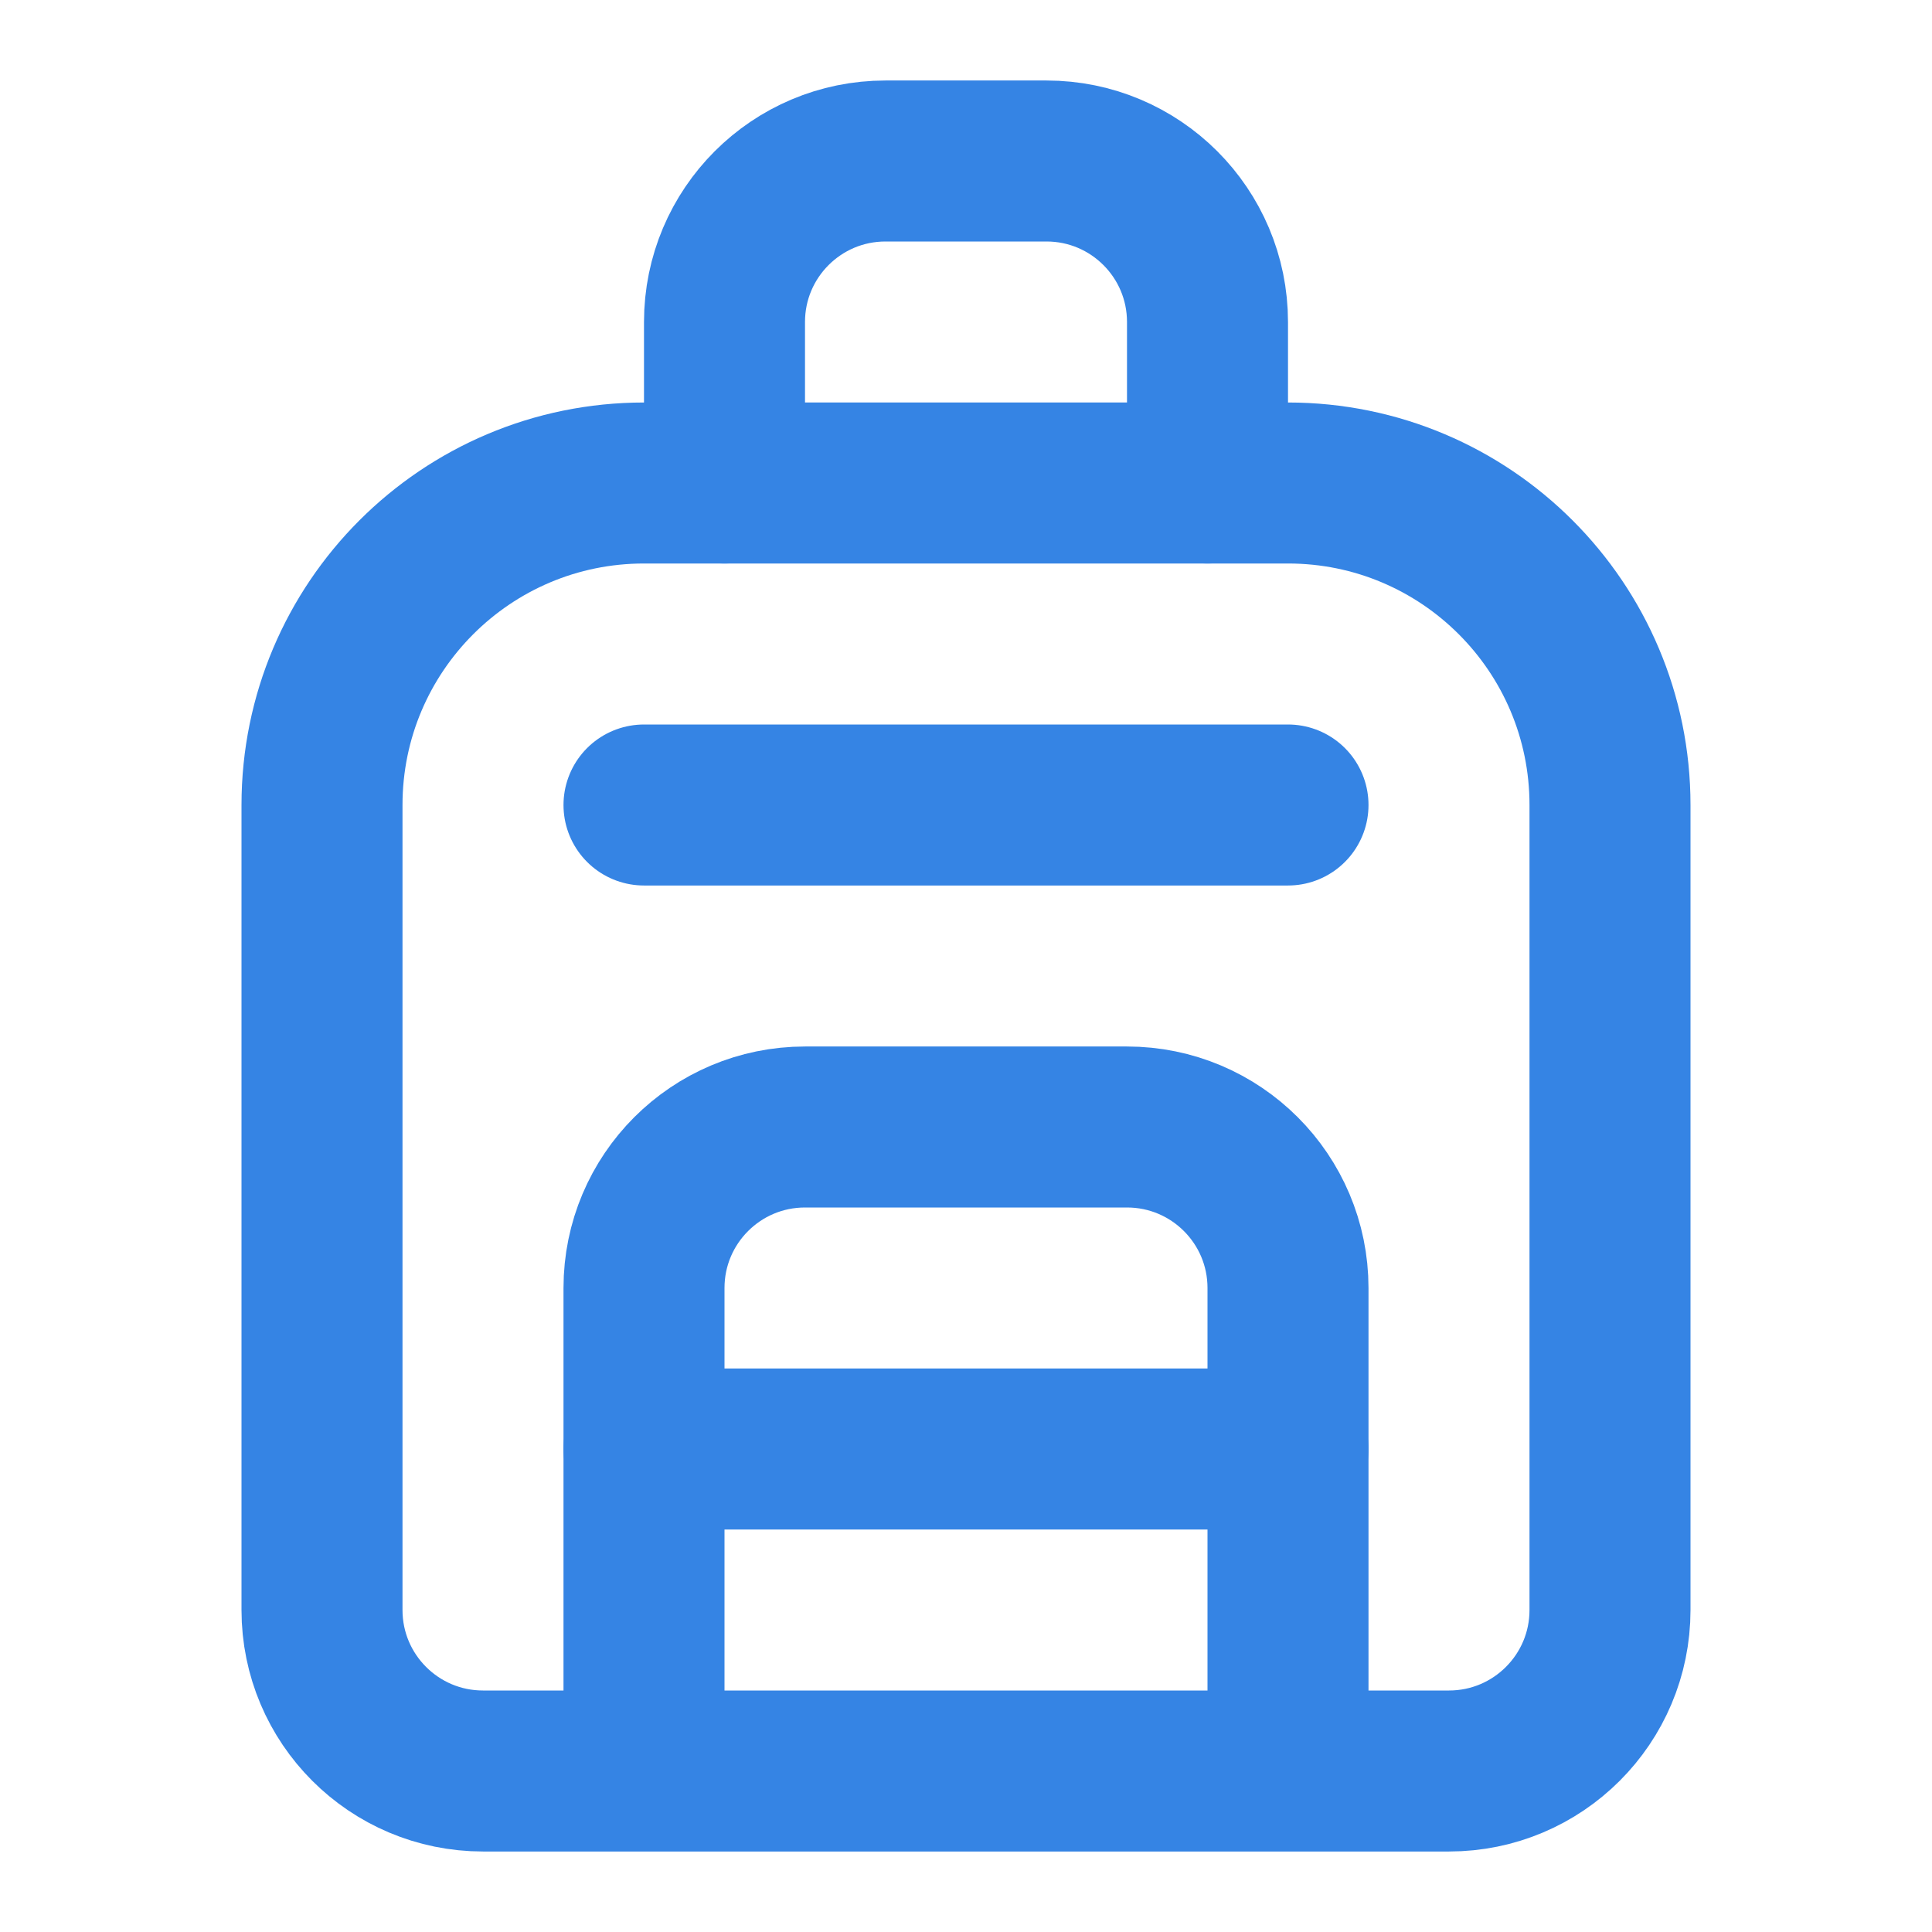
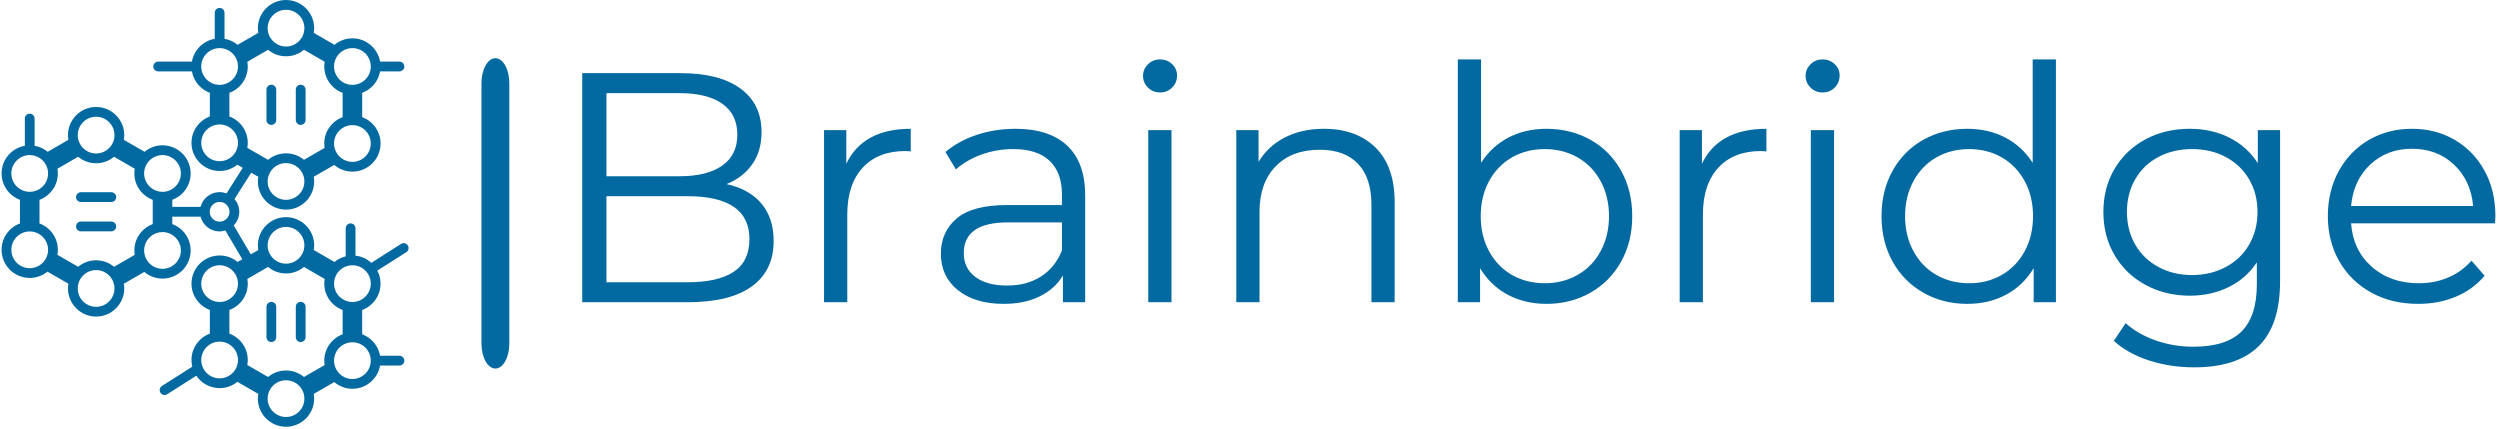
- <svg xmlns="http://www.w3.org/2000/svg" width="24" height="24" viewBox="0 0 24 24" fill="none" stroke="#3584e4" stroke-width="2" stroke-linecap="round" stroke-linejoin="round" class="lucide lucide-backpack">
-   <path d="M4 20V10a4 4 0 0 1 4-4h8a4 4 0 0 1 4 4v10a2 2 0 0 1-2 2H6a2 2 0 0 1-2-2Z" />
-   <path d="M9 6V4a2 2 0 0 1 2-2h2a2 2 0 0 1 2 2v2" />
-   <path d="M8 21v-5a2 2 0 0 1 2-2h4a2 2 0 0 1 2 2v5" />
-   <path d="M8 10h8" />
-   <path d="M8 18h8" />
+ <svg xmlns="http://www.w3.org/2000/svg" version="1.1" width="2000" height="343" viewBox="0 0 2000 343">
+   <g transform="matrix(1,0,0,1,-1.212121,-0.7967834)">
+     <svg viewBox="0 0 396 68" data-background-color="#ffffff" preserveAspectRatio="xMidYMid meet" height="343" width="2000">
+       <g id="tight-bounds" transform="matrix(1,0,0,1,0.24,0.1579629)">
+         <svg viewBox="0 0 395.52 67.684" height="67.684" width="395.52">
+           <g>
+             <svg viewBox="0 0 515.56 88.226" height="67.684" width="395.52">
+               <g>
+                 <rect width="5.757" height="64.159" x="99.212" y="12.034" fill="#0369a1" opacity="1" stroke-width="0" stroke="transparent" fill-opacity="1" class="rect-r$-0" data-fill-palette-color="primary" rx="1%" id="r$-0" data-palette-color="#0369a1" />
+               </g>
+               <g transform="matrix(1,0,0,1,120.0404,12.19335)">
+                 <svg viewBox="0 0 395.52 63.84" height="63.84" width="395.52">
+                   <g id="textblocktransform">
+                     <svg viewBox="0 0 395.52 63.84" height="63.84" width="395.52" id="textblock">
+                       <g>
+                         <svg viewBox="0 0 395.52 63.84" height="63.84" width="395.52">
+                           <g transform="matrix(1,0,0,1,0,0)">
+                             <svg width="395.52" viewBox="5.7 -37.1 292.33 47.05" height="63.84" data-palette-color="#0369a1">
+                               <g class="wordmark-text-0" data-fill-palette-color="primary" id="text-0">
+                                 <path d="M27.75-18.05Q31.2-17.3 33.08-15.08 34.95-12.85 34.95-9.35L34.95-9.35Q34.95-4.85 31.63-2.43 28.3 0 21.8 0L21.8 0 5.7 0 5.7-35 20.8-35Q26.65-35 29.88-32.65 33.1-30.3 33.1-26L33.1-26Q33.1-23.1 31.68-21.08 30.25-19.05 27.75-18.05L27.75-18.05ZM20.55-31.95L9.4-31.95 9.4-19.25 20.55-19.25Q24.8-19.25 27.1-20.88 29.4-22.5 29.4-25.6L29.4-25.6Q29.4-28.7 27.1-30.33 24.8-31.95 20.55-31.95L20.55-31.95ZM21.75-3.05Q26.45-3.05 28.85-4.65 31.25-6.25 31.25-9.65L31.25-9.65Q31.25-16.2 21.75-16.2L21.75-16.2 9.4-16.2 9.4-3.05 21.75-3.05ZM46.05-21.15Q47.3-23.8 49.77-25.15 52.25-26.5 55.9-26.5L55.9-26.5 55.9-23.05 55.05-23.1Q50.9-23.1 48.55-20.55 46.2-18 46.2-13.4L46.2-13.4 46.2 0 42.65 0 42.65-26.3 46.05-26.3 46.05-21.15ZM71.9-26.5Q77.05-26.5 79.8-23.93 82.55-21.35 82.55-16.3L82.55-16.3 82.55 0 79.15 0 79.15-4.1Q77.95-2.05 75.62-0.9 73.3 0.25 70.09 0.25L70.09 0.25Q65.7 0.25 63.1-1.85 60.5-3.95 60.5-7.4L60.5-7.4Q60.5-10.75 62.92-12.8 65.34-14.85 70.65-14.85L70.65-14.85 79-14.85 79-16.45Q79-19.85 77.09-21.63 75.2-23.4 71.55-23.4L71.55-23.4Q69.05-23.4 66.75-22.58 64.45-21.75 62.8-20.3L62.8-20.3 61.2-22.95Q63.2-24.65 66-25.58 68.8-26.5 71.9-26.5L71.9-26.5ZM70.65-2.55Q73.65-2.55 75.8-3.93 77.95-5.3 79-7.9L79-7.9 79-12.2 70.75-12.2Q64-12.2 64-7.5L64-7.5Q64-5.2 65.75-3.88 67.5-2.55 70.65-2.55L70.65-2.55ZM92.19 0L92.19-26.3 95.74-26.3 95.74 0 92.19 0ZM93.99-32.05Q92.89-32.05 92.14-32.8 91.39-33.55 91.39-34.6L91.39-34.6Q91.39-35.6 92.14-36.35 92.89-37.1 93.99-37.1L93.99-37.1Q95.09-37.1 95.84-36.38 96.59-35.65 96.59-34.65L96.59-34.65Q96.59-33.55 95.84-32.8 95.09-32.05 93.99-32.05L93.99-32.05ZM119.04-26.5Q123.99-26.5 126.92-23.63 129.84-20.75 129.84-15.25L129.84-15.25 129.84 0 126.29 0 126.29-14.9Q126.29-19 124.24-21.15 122.19-23.3 118.39-23.3L118.39-23.3Q114.14-23.3 111.67-20.78 109.19-18.25 109.19-13.8L109.19-13.8 109.19 0 105.64 0 105.64-26.3 109.04-26.3 109.04-21.45Q110.49-23.85 113.07-25.18 115.64-26.5 119.04-26.5L119.04-26.5ZM153.04-26.5Q156.74-26.5 159.74-24.83 162.74-23.15 164.44-20.1 166.14-17.05 166.14-13.15L166.14-13.15Q166.14-9.25 164.44-6.2 162.74-3.15 159.74-1.45 156.74 0.25 153.04 0.25L153.04 0.25Q149.74 0.25 147.11-1.15 144.49-2.55 142.89-5.2L142.89-5.2 142.89 0 139.49 0 139.49-37.1 143.04-37.1 143.04-21.3Q144.69-23.85 147.26-25.18 149.84-26.5 153.04-26.5L153.04-26.5ZM152.79-2.9Q155.54-2.9 157.79-4.17 160.04-5.45 161.31-7.8 162.59-10.15 162.59-13.15L162.59-13.15Q162.59-16.15 161.31-18.5 160.04-20.85 157.79-22.13 155.54-23.4 152.79-23.4L152.79-23.4Q149.99-23.4 147.76-22.13 145.54-20.85 144.26-18.5 142.99-16.15 142.99-13.15L142.99-13.15Q142.99-10.15 144.26-7.8 145.54-5.45 147.76-4.17 149.99-2.9 152.79-2.9L152.79-2.9ZM176.79-21.15Q178.04-23.8 180.51-25.15 182.99-26.5 186.64-26.5L186.64-26.5 186.64-23.05 185.79-23.1Q181.64-23.1 179.29-20.55 176.94-18 176.94-13.4L176.94-13.4 176.94 0 173.39 0 173.39-26.3 176.79-26.3 176.79-21.15ZM193.43 0L193.43-26.3 196.98-26.3 196.98 0 193.43 0ZM195.23-32.05Q194.13-32.05 193.38-32.8 192.63-33.55 192.63-34.6L192.63-34.6Q192.63-35.6 193.38-36.35 194.13-37.1 195.23-37.1L195.23-37.1Q196.33-37.1 197.08-36.38 197.83-35.65 197.83-34.65L197.83-34.65Q197.83-33.55 197.08-32.8 196.33-32.05 195.23-32.05L195.23-32.05ZM227.33-37.1L230.88-37.1 230.88 0 227.48 0 227.48-5.2Q225.88-2.55 223.26-1.15 220.63 0.25 217.33 0.25L217.33 0.25Q213.63 0.25 210.63-1.45 207.63-3.15 205.93-6.2 204.23-9.25 204.23-13.15L204.23-13.15Q204.23-17.05 205.93-20.1 207.63-23.15 210.63-24.83 213.63-26.5 217.33-26.5L217.33-26.5Q220.53-26.5 223.11-25.18 225.68-23.85 227.33-21.3L227.33-21.3 227.33-37.1ZM217.63-2.9Q220.38-2.9 222.61-4.17 224.83-5.45 226.11-7.8 227.38-10.15 227.38-13.15L227.38-13.15Q227.38-16.15 226.11-18.5 224.83-20.85 222.61-22.13 220.38-23.4 217.63-23.4L217.63-23.4Q214.83-23.4 212.61-22.13 210.38-20.85 209.11-18.5 207.83-16.15 207.83-13.15L207.83-13.15Q207.83-10.15 209.11-7.8 210.38-5.45 212.61-4.17 214.83-2.9 217.63-2.9L217.63-2.9ZM261.73-26.3L265.13-26.3 265.13-3.2Q265.13 3.5 261.85 6.73 258.58 9.95 251.98 9.95L251.98 9.95Q248.33 9.95 245.05 8.88 241.78 7.8 239.73 5.9L239.73 5.9 241.53 3.2Q243.43 4.9 246.15 5.85 248.88 6.8 251.88 6.8L251.88 6.8Q256.88 6.8 259.23 4.48 261.58 2.15 261.58-2.75L261.58-2.75 261.58-6.1Q259.93-3.6 257.25-2.3 254.58-1 251.33-1L251.33-1Q247.63-1 244.6-2.63 241.58-4.25 239.85-7.18 238.13-10.1 238.13-13.8L238.13-13.8Q238.13-17.5 239.85-20.4 241.58-23.3 244.58-24.9 247.58-26.5 251.33-26.5L251.33-26.5Q254.68-26.5 257.38-25.15 260.08-23.8 261.73-21.25L261.73-21.25 261.73-26.3ZM251.68-4.15Q254.53-4.15 256.83-5.38 259.13-6.6 260.4-8.8 261.68-11 261.68-13.8L261.68-13.8Q261.68-16.6 260.4-18.78 259.13-20.95 256.85-22.18 254.58-23.4 251.68-23.4L251.68-23.4Q248.83-23.4 246.55-22.2 244.28-21 243-18.8 241.73-16.6 241.73-13.8L241.73-13.8Q241.73-11 243-8.8 244.28-6.6 246.55-5.38 248.83-4.15 251.68-4.15L251.68-4.15ZM298.03-13.15L297.98-12.05 275.98-12.05Q276.28-7.95 279.13-5.43 281.98-2.9 286.33-2.9L286.33-2.9Q288.78-2.9 290.83-3.78 292.88-4.65 294.38-6.35L294.38-6.35 296.38-4.05Q294.63-1.95 292-0.85 289.38 0.25 286.23 0.25L286.23 0.25Q282.18 0.25 279.05-1.48 275.93-3.2 274.18-6.25 272.43-9.3 272.43-13.15L272.43-13.15Q272.43-17 274.1-20.05 275.78-23.1 278.7-24.8 281.63-26.5 285.28-26.5L285.28-26.5Q288.93-26.5 291.83-24.8 294.73-23.1 296.38-20.08 298.03-17.05 298.03-13.15L298.03-13.15ZM285.28-23.45Q281.48-23.45 278.9-21.03 276.33-18.6 275.98-14.7L275.98-14.7 294.63-14.7Q294.28-18.6 291.7-21.03 289.13-23.45 285.28-23.45L285.28-23.45Z" fill="#0369a1" data-fill-palette-color="primary" />
+                               </g>
+                             </svg>
+                           </g>
+                         </svg>
+                       </g>
+                     </svg>
+                   </g>
+                 </svg>
+               </g>
+               <g>
+                 <svg viewBox="0 0 84.141 88.226" height="88.226" width="84.141">
+                   <g>
+                     <svg version="1.1" x="0" y="0" viewBox="7.429 5.36 85.144 89.278" enable-background="new 0 0 100 100" xml:space="preserve" height="88.226" width="84.141" class="icon-icon-0" data-fill-palette-color="accent" id="icon-0">
+                       <path d="M62.841 30.468v-6.362c0-0.565 0.458-1.023 1.023-1.023 0.565 0 1.023 0.458 1.023 1.023v6.362c0 0.565-0.458 1.023-1.023 1.023C63.299 31.491 62.841 31.033 62.841 30.468zM92.099 58.112l-6.062 3.857c0.428 0.816 0.674 1.742 0.674 2.726 0 2.526-1.603 4.68-3.842 5.513v5.084c1.93 0.718 3.382 2.417 3.747 4.49h4.051c0.565 0 1.023 0.458 1.023 1.023s-0.458 1.023-1.023 1.023h-4.051c-0.486 2.76-2.896 4.865-5.793 4.865-1.45 0-2.777-0.53-3.805-1.403l-4.286 2.475c0.055 0.321 0.089 0.65 0.089 0.986 0 3.246-2.641 5.887-5.888 5.887-3.247 0-5.888-2.641-5.888-5.887 0-0.336 0.035-0.664 0.089-0.985l-4.383-2.53c-1.013 0.824-2.303 1.32-3.707 1.32-2.029 0-3.821-1.031-4.88-2.597l-6.087 3.874c-0.171 0.108-0.361 0.16-0.548 0.16-0.338 0-0.669-0.167-0.864-0.474-0.304-0.477-0.163-1.109 0.314-1.413l6.352-4.043c-0.11-0.448-0.174-0.914-0.174-1.396 0-2.527 1.603-4.68 3.842-5.514v-4.947c-2.24-0.834-3.842-2.987-3.842-5.513 0-3.247 2.641-5.888 5.888-5.888 1.426 0 2.735 0.51 3.755 1.357l0.992-0.573-3.548-6.012c-0.382 0.118-0.779 0.199-1.199 0.199-1.915 0-3.53-1.316-3.985-3.09h-5.916v1.555c2.239 0.834 3.841 2.988 3.841 5.514 0 3.246-2.641 5.887-5.887 5.887-1.45 0-2.777-0.529-3.804-1.401l-4.288 2.475c0.054 0.321 0.089 0.649 0.089 0.985 0 3.247-2.641 5.888-5.888 5.888-3.246 0-5.887-2.641-5.887-5.888 0-0.336 0.035-0.664 0.089-0.985l-4.383-2.53c-1.013 0.824-2.304 1.32-3.709 1.32-3.247 0-5.888-2.641-5.888-5.888 0-2.527 1.603-4.68 3.842-5.514V47.16c-2.24-0.834-3.842-2.988-3.842-5.514 0-2.897 2.105-5.307 4.865-5.793v-5.689c0-0.565 0.458-1.023 1.023-1.023s1.023 0.458 1.023 1.023v5.689c1.026 0.181 1.962 0.623 2.732 1.262l4.336-2.504c-0.054-0.321-0.089-0.648-0.089-0.985 0-3.247 2.641-5.888 5.887-5.888 3.247 0 5.888 2.641 5.888 5.888 0 0.336-0.035 0.664-0.089 0.985l4.336 2.504c1.02-0.847 2.329-1.357 3.756-1.357 3.246 0 5.887 2.641 5.887 5.888 0 2.526-1.602 4.68-3.841 5.514v1.482h5.916c0.456-1.774 2.07-3.09 3.985-3.09 0.507 0 0.988 0.104 1.437 0.273l3.406-5.36-1.135-0.655c-1.013 0.824-2.303 1.32-3.708 1.32-3.247 0-5.888-2.641-5.888-5.888 0-2.527 1.603-4.68 3.842-5.514v-4.946c-1.93-0.719-3.382-2.417-3.747-4.491h-7.065c-0.565 0-1.023-0.458-1.023-1.023 0-0.565 0.458-1.023 1.023-1.023h7.065c0.428-2.427 2.343-4.343 4.77-4.77V8.041c0-0.565 0.458-1.023 1.023-1.023s1.023 0.458 1.023 1.023v5.433c1.025 0.181 1.962 0.623 2.732 1.262l4.336-2.503c-0.054-0.321-0.089-0.649-0.089-0.985 0-3.247 2.641-5.888 5.888-5.888 3.247 0 5.888 2.641 5.888 5.888 0 0.336-0.035 0.664-0.089 0.985l4.336 2.504c1.02-0.847 2.329-1.357 3.755-1.357 2.897 0 5.307 2.105 5.793 4.865h4.051c0.565 0 1.023 0.458 1.023 1.023 0 0.565-0.458 1.023-1.023 1.023h-4.051c-0.366 2.074-1.817 3.773-3.747 4.491v5.083c2.24 0.834 3.842 2.988 3.842 5.514 0 3.246-2.641 5.887-5.888 5.887-1.45 0-2.776-0.529-3.803-1.401l-4.287 2.475c0.054 0.321 0.089 0.649 0.089 0.985 0 3.247-2.641 5.888-5.888 5.888-3.247 0-5.888-2.641-5.888-5.888 0-0.336 0.035-0.664 0.089-0.985l-1.475-0.851-3.505 5.516c0.616 0.719 1.003 1.641 1.003 2.66 0 1.11-0.446 2.114-1.163 2.855l3.569 6.048 1.572-0.907c-0.054-0.321-0.089-0.649-0.089-0.985 0-3.247 2.641-5.888 5.888-5.888 3.247 0 5.888 2.641 5.888 5.888 0 0.336-0.035 0.664-0.089 0.985l4.336 2.504c0.673-0.558 1.473-0.964 2.348-1.18v-5.868c0-0.565 0.458-1.023 1.023-1.023 0.565 0 1.023 0.458 1.023 1.023v5.727c1.271 0.138 2.418 0.685 3.316 1.502L91 56.386c0.479-0.303 1.11-0.162 1.413 0.314C92.717 57.176 92.576 57.809 92.099 58.112zM58.931 35.242c0 0.357-0.037 0.704-0.098 1.044l4.345 2.508c1.02-0.847 2.329-1.357 3.755-1.357 1.426 0 2.735 0.51 3.755 1.357l4.326-2.498c-0.047-0.3-0.079-0.605-0.079-0.918 0-2.526 1.602-4.68 3.841-5.514v-5.083c-2.239-0.834-3.841-2.988-3.841-5.514 0-0.336 0.035-0.664 0.089-0.985l-4.336-2.504c-1.02 0.847-2.329 1.358-3.756 1.358-1.426 0-2.735-0.51-3.756-1.357l-4.336 2.503c0.054 0.321 0.089 0.649 0.089 0.985 0 2.526-1.602 4.68-3.841 5.514v4.947C57.328 30.562 58.931 32.716 58.931 35.242zM70.776 43.325c0-2.119-1.723-3.842-3.842-3.842s-3.842 1.723-3.842 3.842 1.723 3.842 3.842 3.842S70.776 45.444 70.776 43.325zM80.823 31.537c-2.118 0-3.841 1.723-3.841 3.842 0 2.118 1.723 3.841 3.841 3.841 2.119 0 3.842-1.723 3.842-3.841C84.665 33.26 82.942 31.537 80.823 31.537zM76.982 19.267c0 2.119 1.723 3.842 3.841 3.842 2.119 0 3.842-1.723 3.842-3.842s-1.723-3.842-3.842-3.842C78.705 15.425 76.982 17.148 76.982 19.267zM63.091 11.248c0 2.119 1.723 3.842 3.842 3.842s3.842-1.723 3.842-3.842-1.723-3.842-3.842-3.842S63.091 9.129 63.091 11.248zM53.043 23.11c2.118 0 3.841-1.723 3.841-3.842s-1.723-3.842-3.841-3.842c-2.119 0-3.842 1.723-3.842 3.842S50.924 23.11 53.043 23.11zM56.885 35.242c0-2.119-1.723-3.842-3.841-3.842-2.119 0-3.842 1.723-3.842 3.842s1.723 3.842 3.842 3.842C55.161 39.084 56.885 37.361 56.885 35.242zM39.05 52.243V47.16c-2.24-0.834-3.842-2.988-3.842-5.514 0-0.336 0.035-0.664 0.089-0.985l-4.336-2.504c-1.02 0.847-2.329 1.358-3.756 1.358-1.426 0-2.735-0.511-3.755-1.357l-4.336 2.503c0.054 0.321 0.089 0.649 0.089 0.985 0 2.527-1.603 4.68-3.842 5.514v4.946c2.24 0.834 3.842 2.988 3.842 5.514 0 0.357-0.037 0.704-0.098 1.044l4.345 2.508c1.02-0.847 2.329-1.357 3.755-1.357 1.426 0 2.735 0.51 3.755 1.357l4.326-2.497c-0.047-0.3-0.079-0.605-0.079-0.918C35.207 55.231 36.81 53.077 39.05 52.243zM37.253 41.646c0 2.119 1.723 3.842 3.842 3.842 2.118 0 3.841-1.723 3.841-3.842s-1.723-3.842-3.841-3.842C38.977 37.804 37.253 39.527 37.253 41.646zM23.364 33.627c0 2.119 1.723 3.842 3.841 3.842 2.119 0 3.842-1.723 3.842-3.842s-1.723-3.842-3.842-3.842C25.087 29.784 23.364 31.508 23.364 33.627zM13.315 45.488c2.119 0 3.842-1.723 3.842-3.842s-1.723-3.842-3.842-3.842-3.842 1.723-3.842 3.842S11.196 45.488 13.315 45.488zM17.157 57.621c0-2.119-1.723-3.842-3.842-3.842s-3.842 1.723-3.842 3.842c0 2.119 1.723 3.842 3.842 3.842S17.157 59.74 17.157 57.621zM31.047 65.704c0-2.119-1.723-3.842-3.842-3.842-2.118 0-3.841 1.723-3.841 3.842 0 2.119 1.723 3.842 3.841 3.842C29.324 69.546 31.047 67.823 31.047 65.704zM41.096 53.915c-2.119 0-3.842 1.723-3.842 3.842 0 2.118 1.723 3.841 3.842 3.841 2.118 0 3.841-1.723 3.841-3.841C44.937 55.639 43.214 53.915 41.096 53.915zM53.043 51.732c1.14 0 2.067-0.927 2.067-2.067 0-1.14-0.927-2.067-2.067-2.067-1.14 0-2.068 0.927-2.068 2.067C50.975 50.805 51.903 51.732 53.043 51.732zM78.777 75.293v-5.084c-2.239-0.834-3.841-2.987-3.841-5.513 0-0.336 0.035-0.664 0.089-0.985l-4.336-2.504c-1.02 0.847-2.329 1.357-3.755 1.357-1.426 0-2.735-0.51-3.755-1.357l-4.337 2.504c0.054 0.321 0.089 0.649 0.089 0.985 0 2.526-1.602 4.679-3.841 5.513v4.948c2.239 0.834 3.841 2.988 3.841 5.514 0 0.357-0.037 0.704-0.098 1.044l4.345 2.508c1.02-0.847 2.329-1.357 3.755-1.357 1.427 0 2.736 0.511 3.756 1.358l4.326-2.498c-0.047-0.3-0.079-0.606-0.079-0.919C74.936 78.28 76.538 76.127 78.777 75.293zM63.091 56.676c0 2.118 1.723 3.841 3.842 3.841s3.842-1.723 3.842-3.841c0-2.119-1.723-3.842-3.842-3.842S63.091 54.557 63.091 56.676zM53.043 68.536c2.118 0 3.841-1.723 3.841-3.841 0-2.119-1.723-3.842-3.841-3.842-2.119 0-3.842 1.723-3.842 3.842C49.201 66.813 50.924 68.536 53.043 68.536zM56.885 80.67c0-2.119-1.723-3.842-3.841-3.842-2.119 0-3.842 1.723-3.842 3.842 0 2.118 1.723 3.841 3.842 3.841C55.161 84.511 56.885 82.788 56.885 80.67zM70.776 88.753c0-2.119-1.723-3.842-3.842-3.842s-3.842 1.723-3.842 3.842c0 2.118 1.723 3.841 3.842 3.841S70.776 90.871 70.776 88.753zM80.823 76.964c-2.118 0-3.841 1.723-3.841 3.841 0 2.119 1.723 3.842 3.841 3.842 2.119 0 3.842-1.723 3.842-3.842C84.665 78.688 82.942 76.964 80.823 76.964zM84.665 64.695c0-2.119-1.723-3.842-3.842-3.842-2.118 0-3.841 1.723-3.841 3.842 0 2.118 1.723 3.841 3.841 3.841C82.942 68.536 84.665 66.813 84.665 64.695zM70.002 31.491c0.565 0 1.023-0.458 1.023-1.023v-6.362c0-0.565-0.458-1.023-1.023-1.023-0.565 0-1.023 0.458-1.023 1.023v6.362C68.979 31.033 69.437 31.491 70.002 31.491zM70.002 68.51c-0.565 0-1.023 0.458-1.023 1.023v6.361c0 0.565 0.458 1.023 1.023 1.023 0.565 0 1.023-0.458 1.023-1.023v-6.361C71.025 68.968 70.568 68.51 70.002 68.51zM63.864 68.51c-0.565 0-1.023 0.458-1.023 1.023v6.361c0 0.565 0.458 1.023 1.023 1.023 0.565 0 1.023-0.458 1.023-1.023v-6.361C64.887 68.968 64.43 68.51 63.864 68.51zM30.386 45.573h-6.361c-0.565 0-1.023 0.458-1.023 1.023 0 0.565 0.458 1.023 1.023 1.023h6.361c0.565 0 1.023-0.458 1.023-1.023C31.409 46.031 30.951 45.573 30.386 45.573zM30.386 51.711h-6.361c-0.565 0-1.023 0.458-1.023 1.023 0 0.565 0.458 1.023 1.023 1.023h6.361c0.565 0 1.023-0.458 1.023-1.023C31.409 52.169 30.951 51.711 30.386 51.711z" fill="#0369a1" data-fill-palette-color="accent" />
+                     </svg>
+                   </g>
+                 </svg>
+               </g>
+             </svg>
+           </g>
+           <defs />
+         </svg>
+         <rect width="395.52" height="67.684" fill="none" stroke="none" visibility="hidden" />
+       </g>
+     </svg>
+   </g>
</svg>
